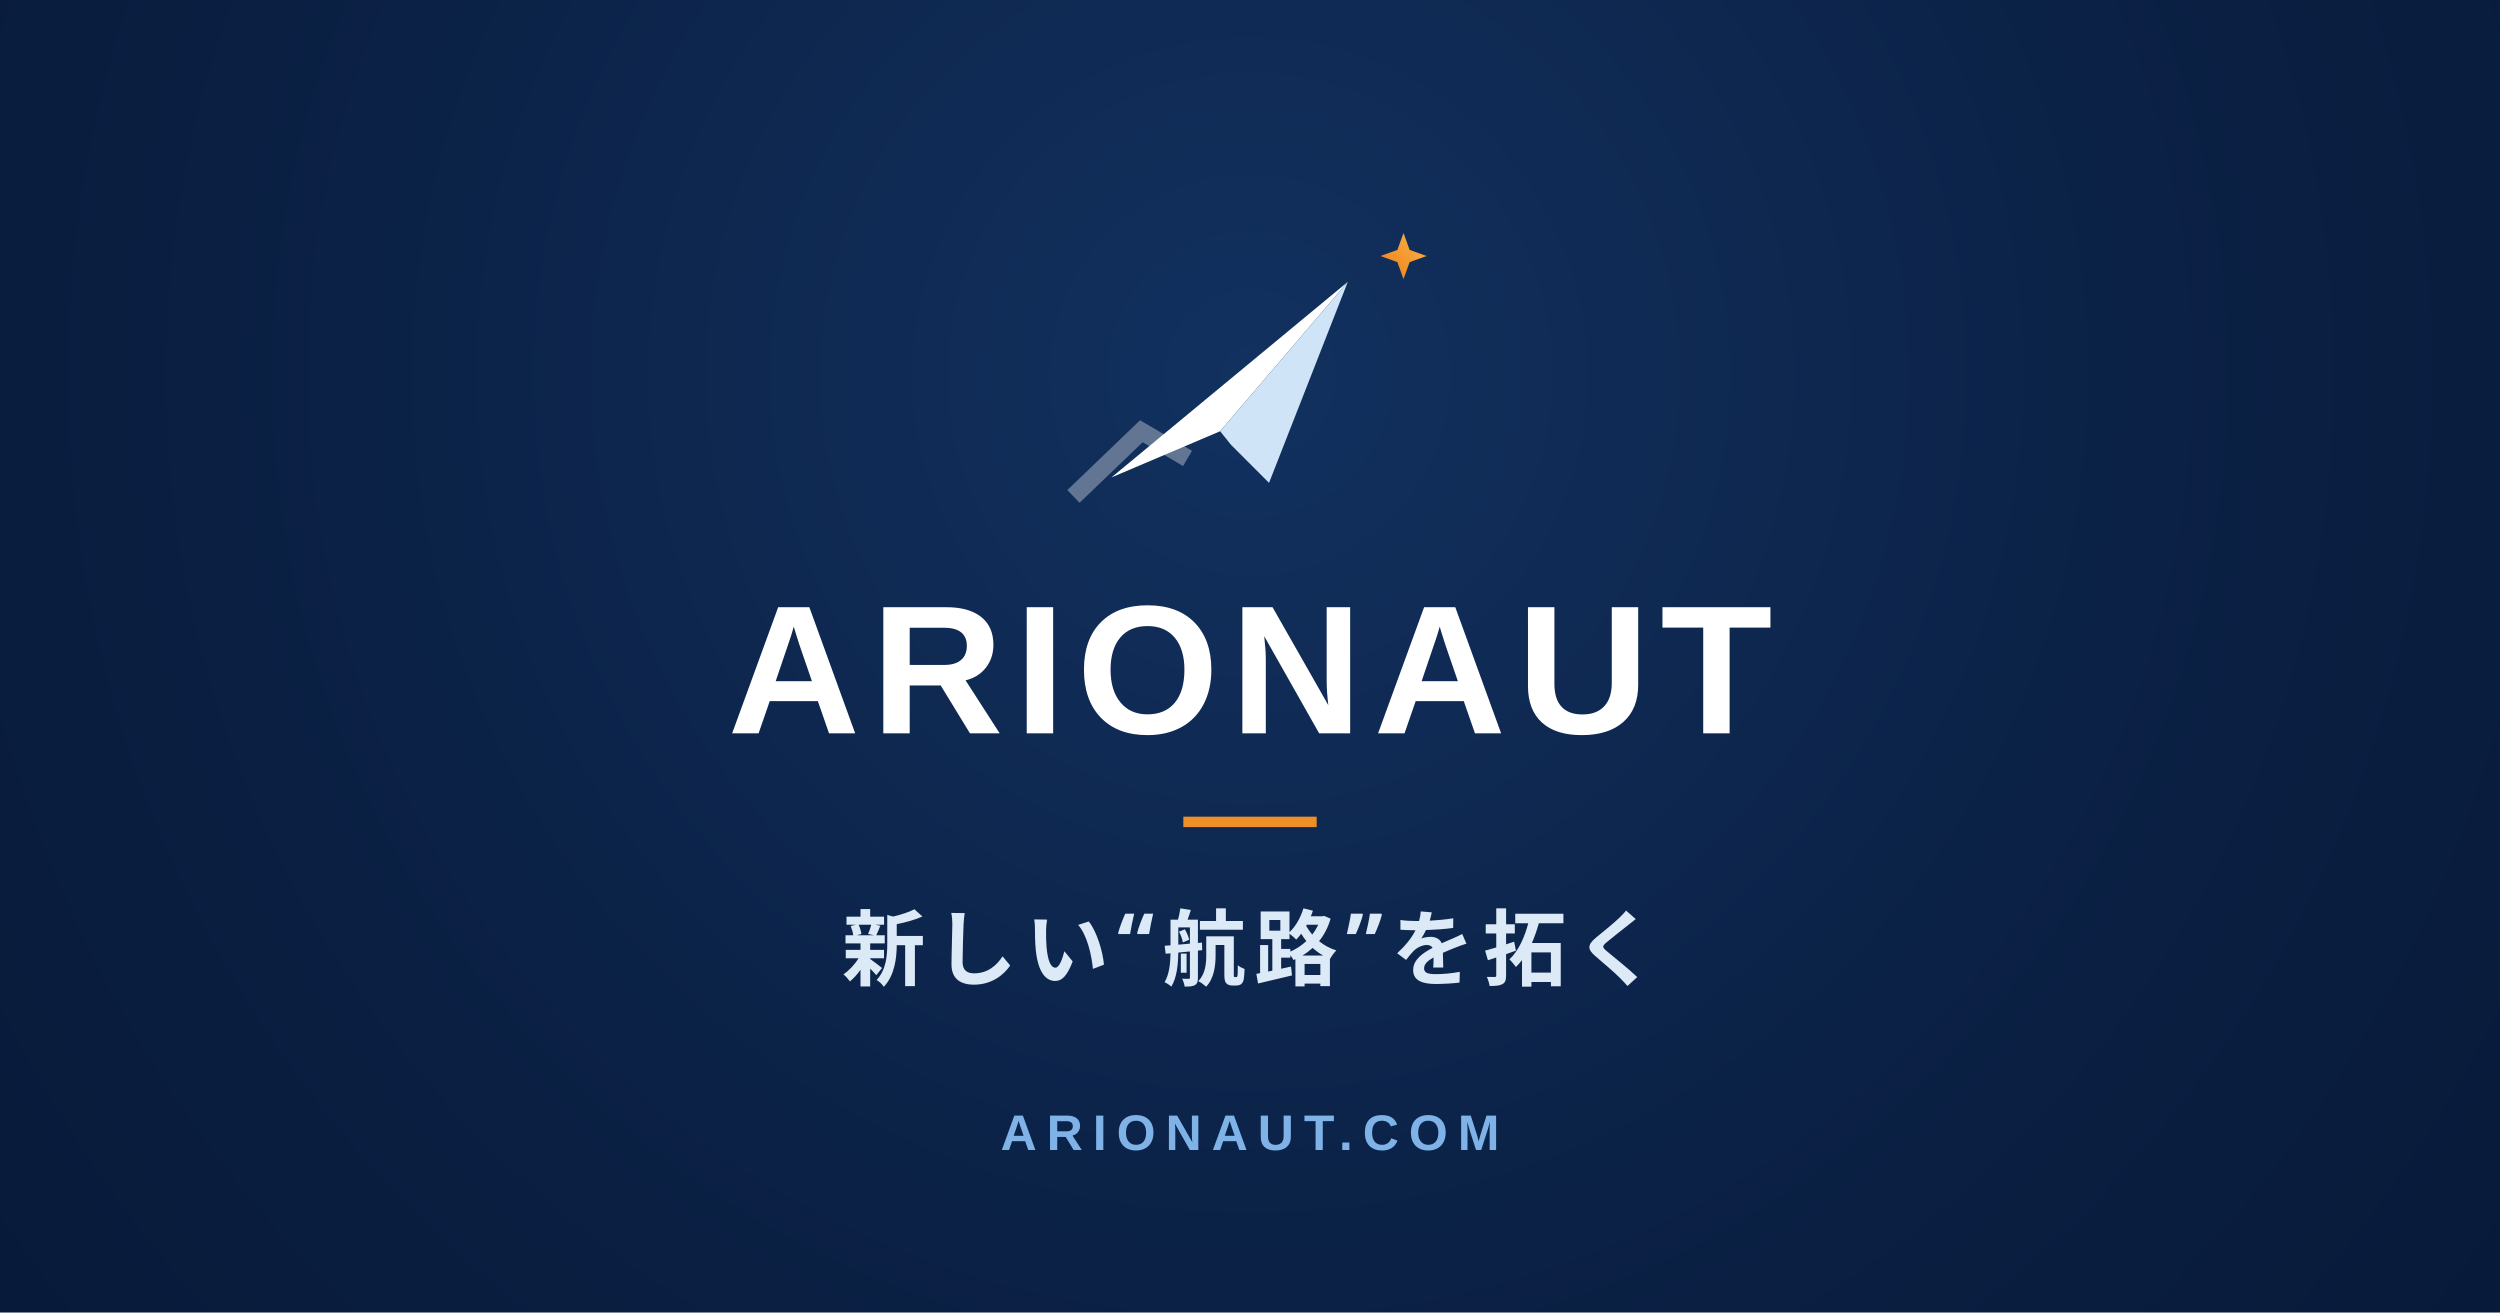
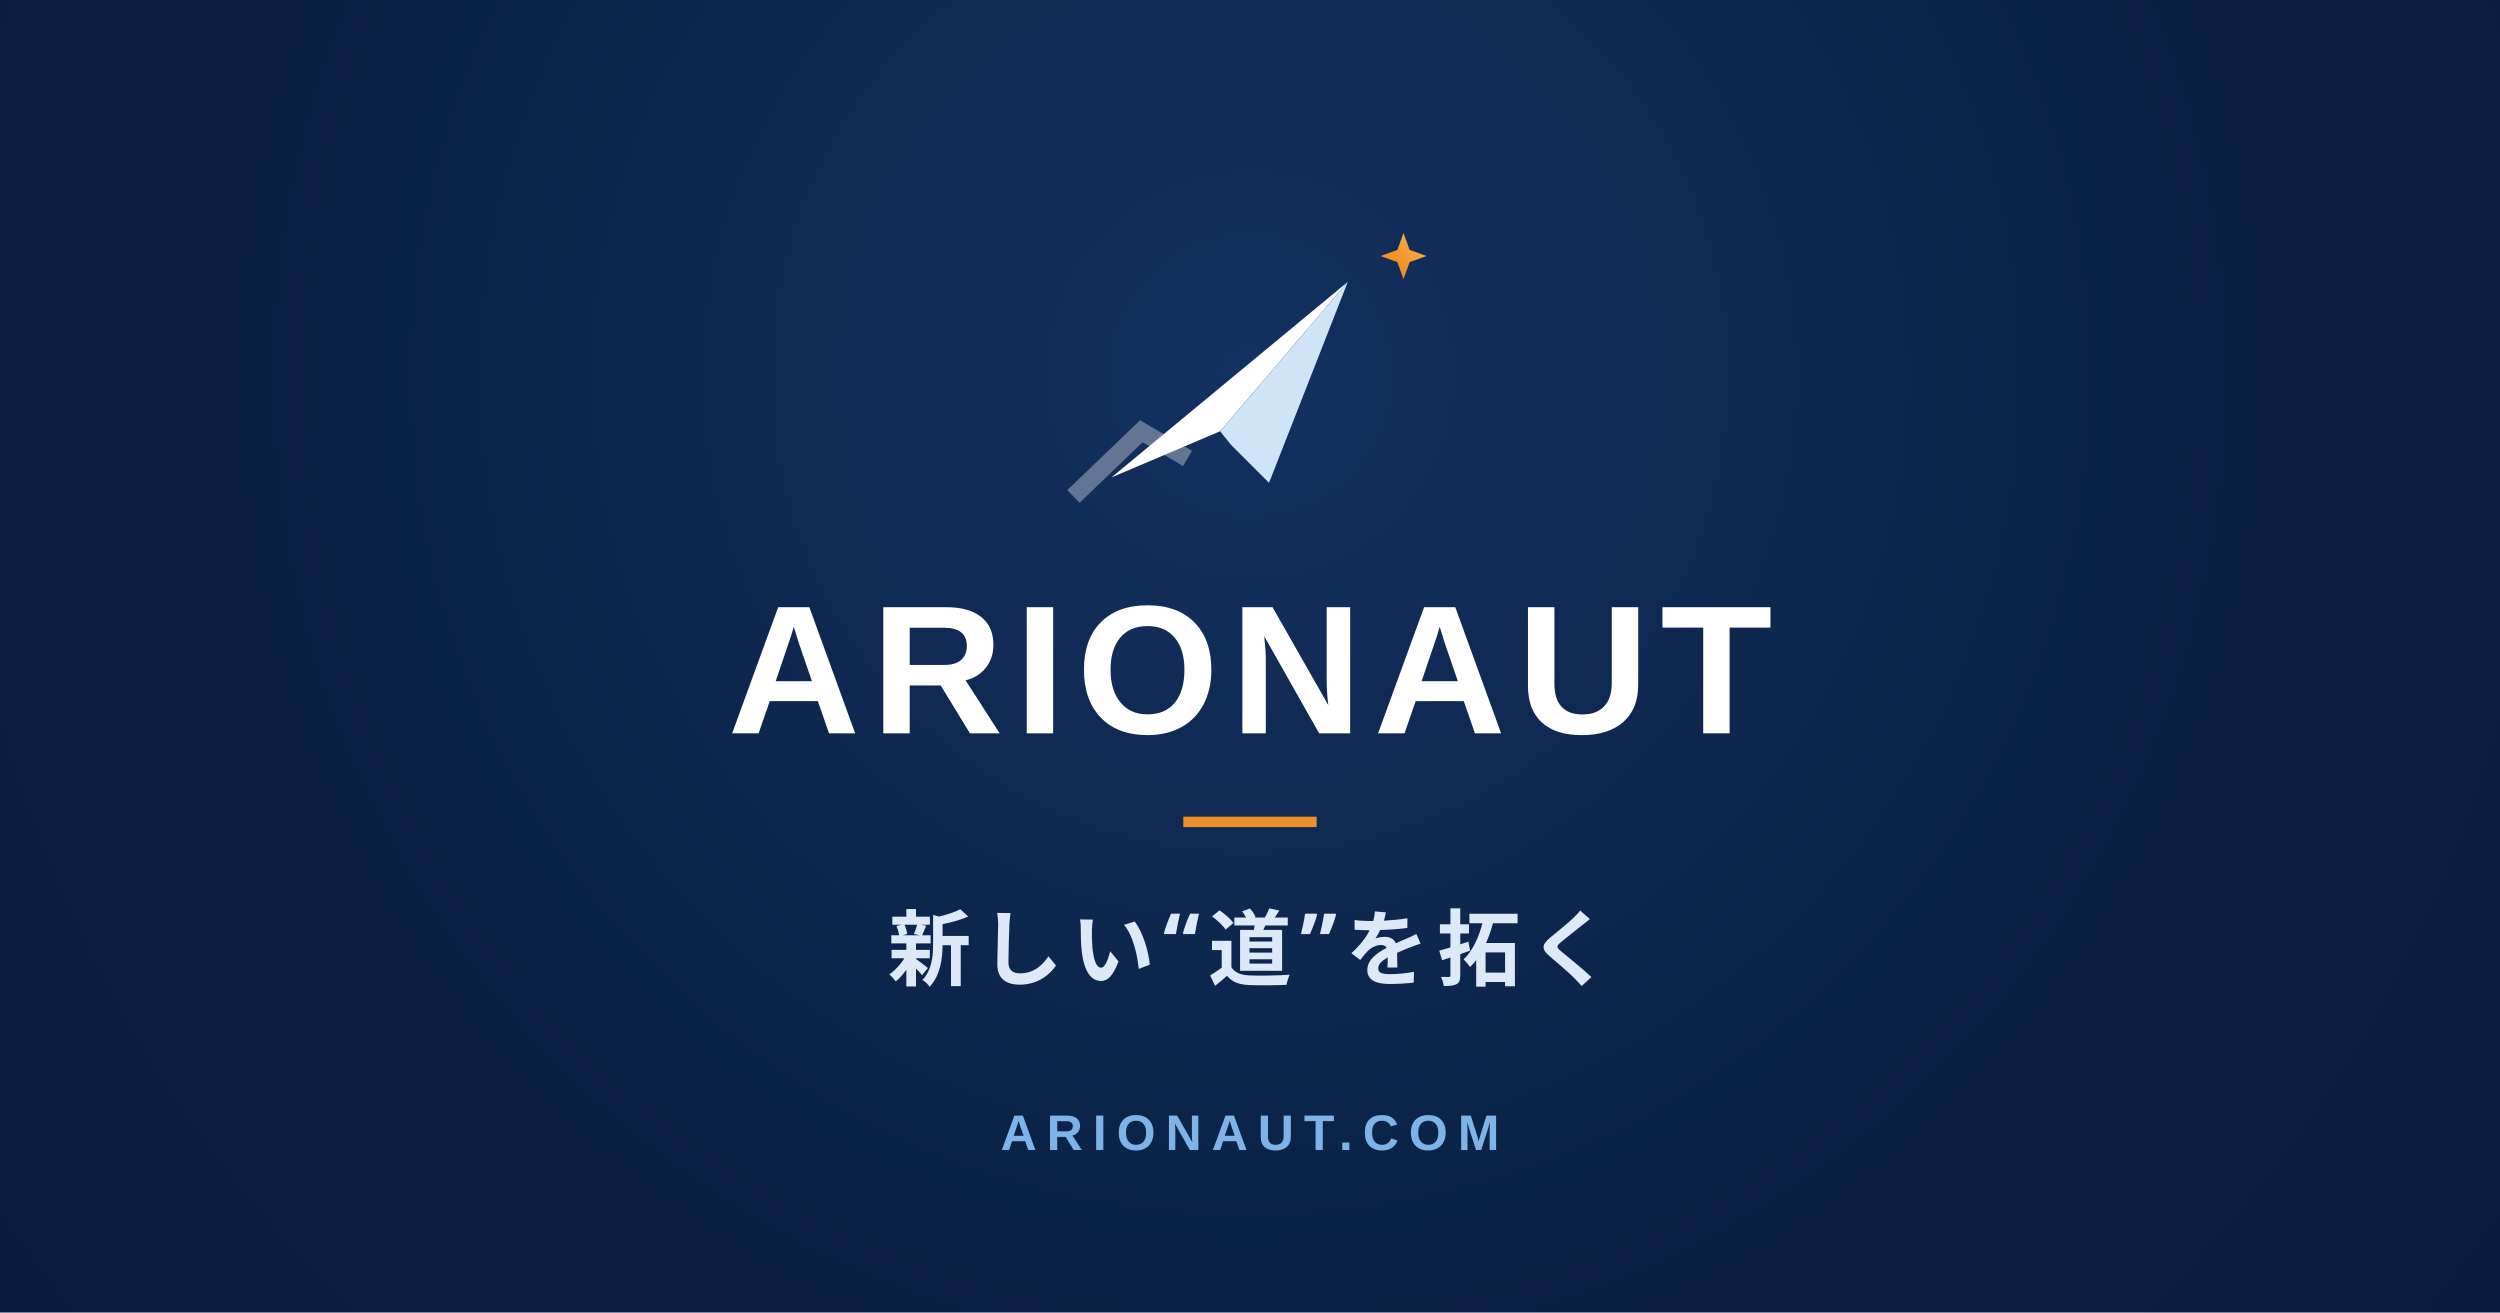
<svg xmlns="http://www.w3.org/2000/svg" width="1200" height="630" viewBox="0 0 1200 630">
  <defs>
    <radialGradient id="og" gradientUnits="userSpaceOnUse" cx="600" cy="180" r="900">
      <stop offset="0" stop-color="#12315f" />
      <stop offset="0.55" stop-color="#0a1f42" />
      <stop offset="1" stop-color="#071734" />
    </radialGradient>
    <linearGradient id="ost" gradientUnits="userSpaceOnUse" x1="250" y1="34" x2="284" y2="0">
      <stop offset="0" stop-color="#ef8117" />
      <stop offset="1" stop-color="#f8b64d" />
    </linearGradient>
  </defs>
  <rect width="1200" height="630" fill="url(#og)" />
  <g transform="translate(499.6,110.5) scale(0.652)">
    <polyline points="24,196 74,148 108,168" stroke="#ffffff" stroke-width="13" fill="none" stroke-linejoin="miter" stroke-miterlimit="12" opacity="0.34" />
    <polygon points="52,182 226,38 132,148" fill="#ffffff" />
    <polygon points="132,148 226,38 168,186 140,158" fill="#cfe4f7" />
    <polygon points="267,2 271.5,14.5 284,19 271.5,23.5 267,36 262.5,23.5 250,19 262.5,14.5" fill="url(#ost)" />
  </g>
  <text x="600" y="352" text-anchor="middle" font-family="Montserrat, Arial, sans-serif" font-weight="900" font-size="88" letter-spacing="5.3" fill="#ffffff">ARIONAUT</text>
  <rect x="568" y="392" width="64" height="5" fill="#ef8f27" />
-   <text x="600" y="470" text-anchor="middle" font-family="'Noto Sans JP', sans-serif" font-weight="700" font-size="40" letter-spacing="4" fill="#dce9f7">新しい“航路”を拓く</text>
+   <text x="600" y="470" text-anchor="middle" font-family="'Noto Sans JP', sans-serif" font-weight="700" font-size="40" letter-spacing="4" fill="#dce9f7">新しい“道”を拓く</text>
  <text x="600" y="552" text-anchor="middle" font-family="Montserrat, Arial, sans-serif" font-weight="700" font-size="24" letter-spacing="4.8" fill="#7fb3e8">ARIONAUT.COM</text>
</svg>
